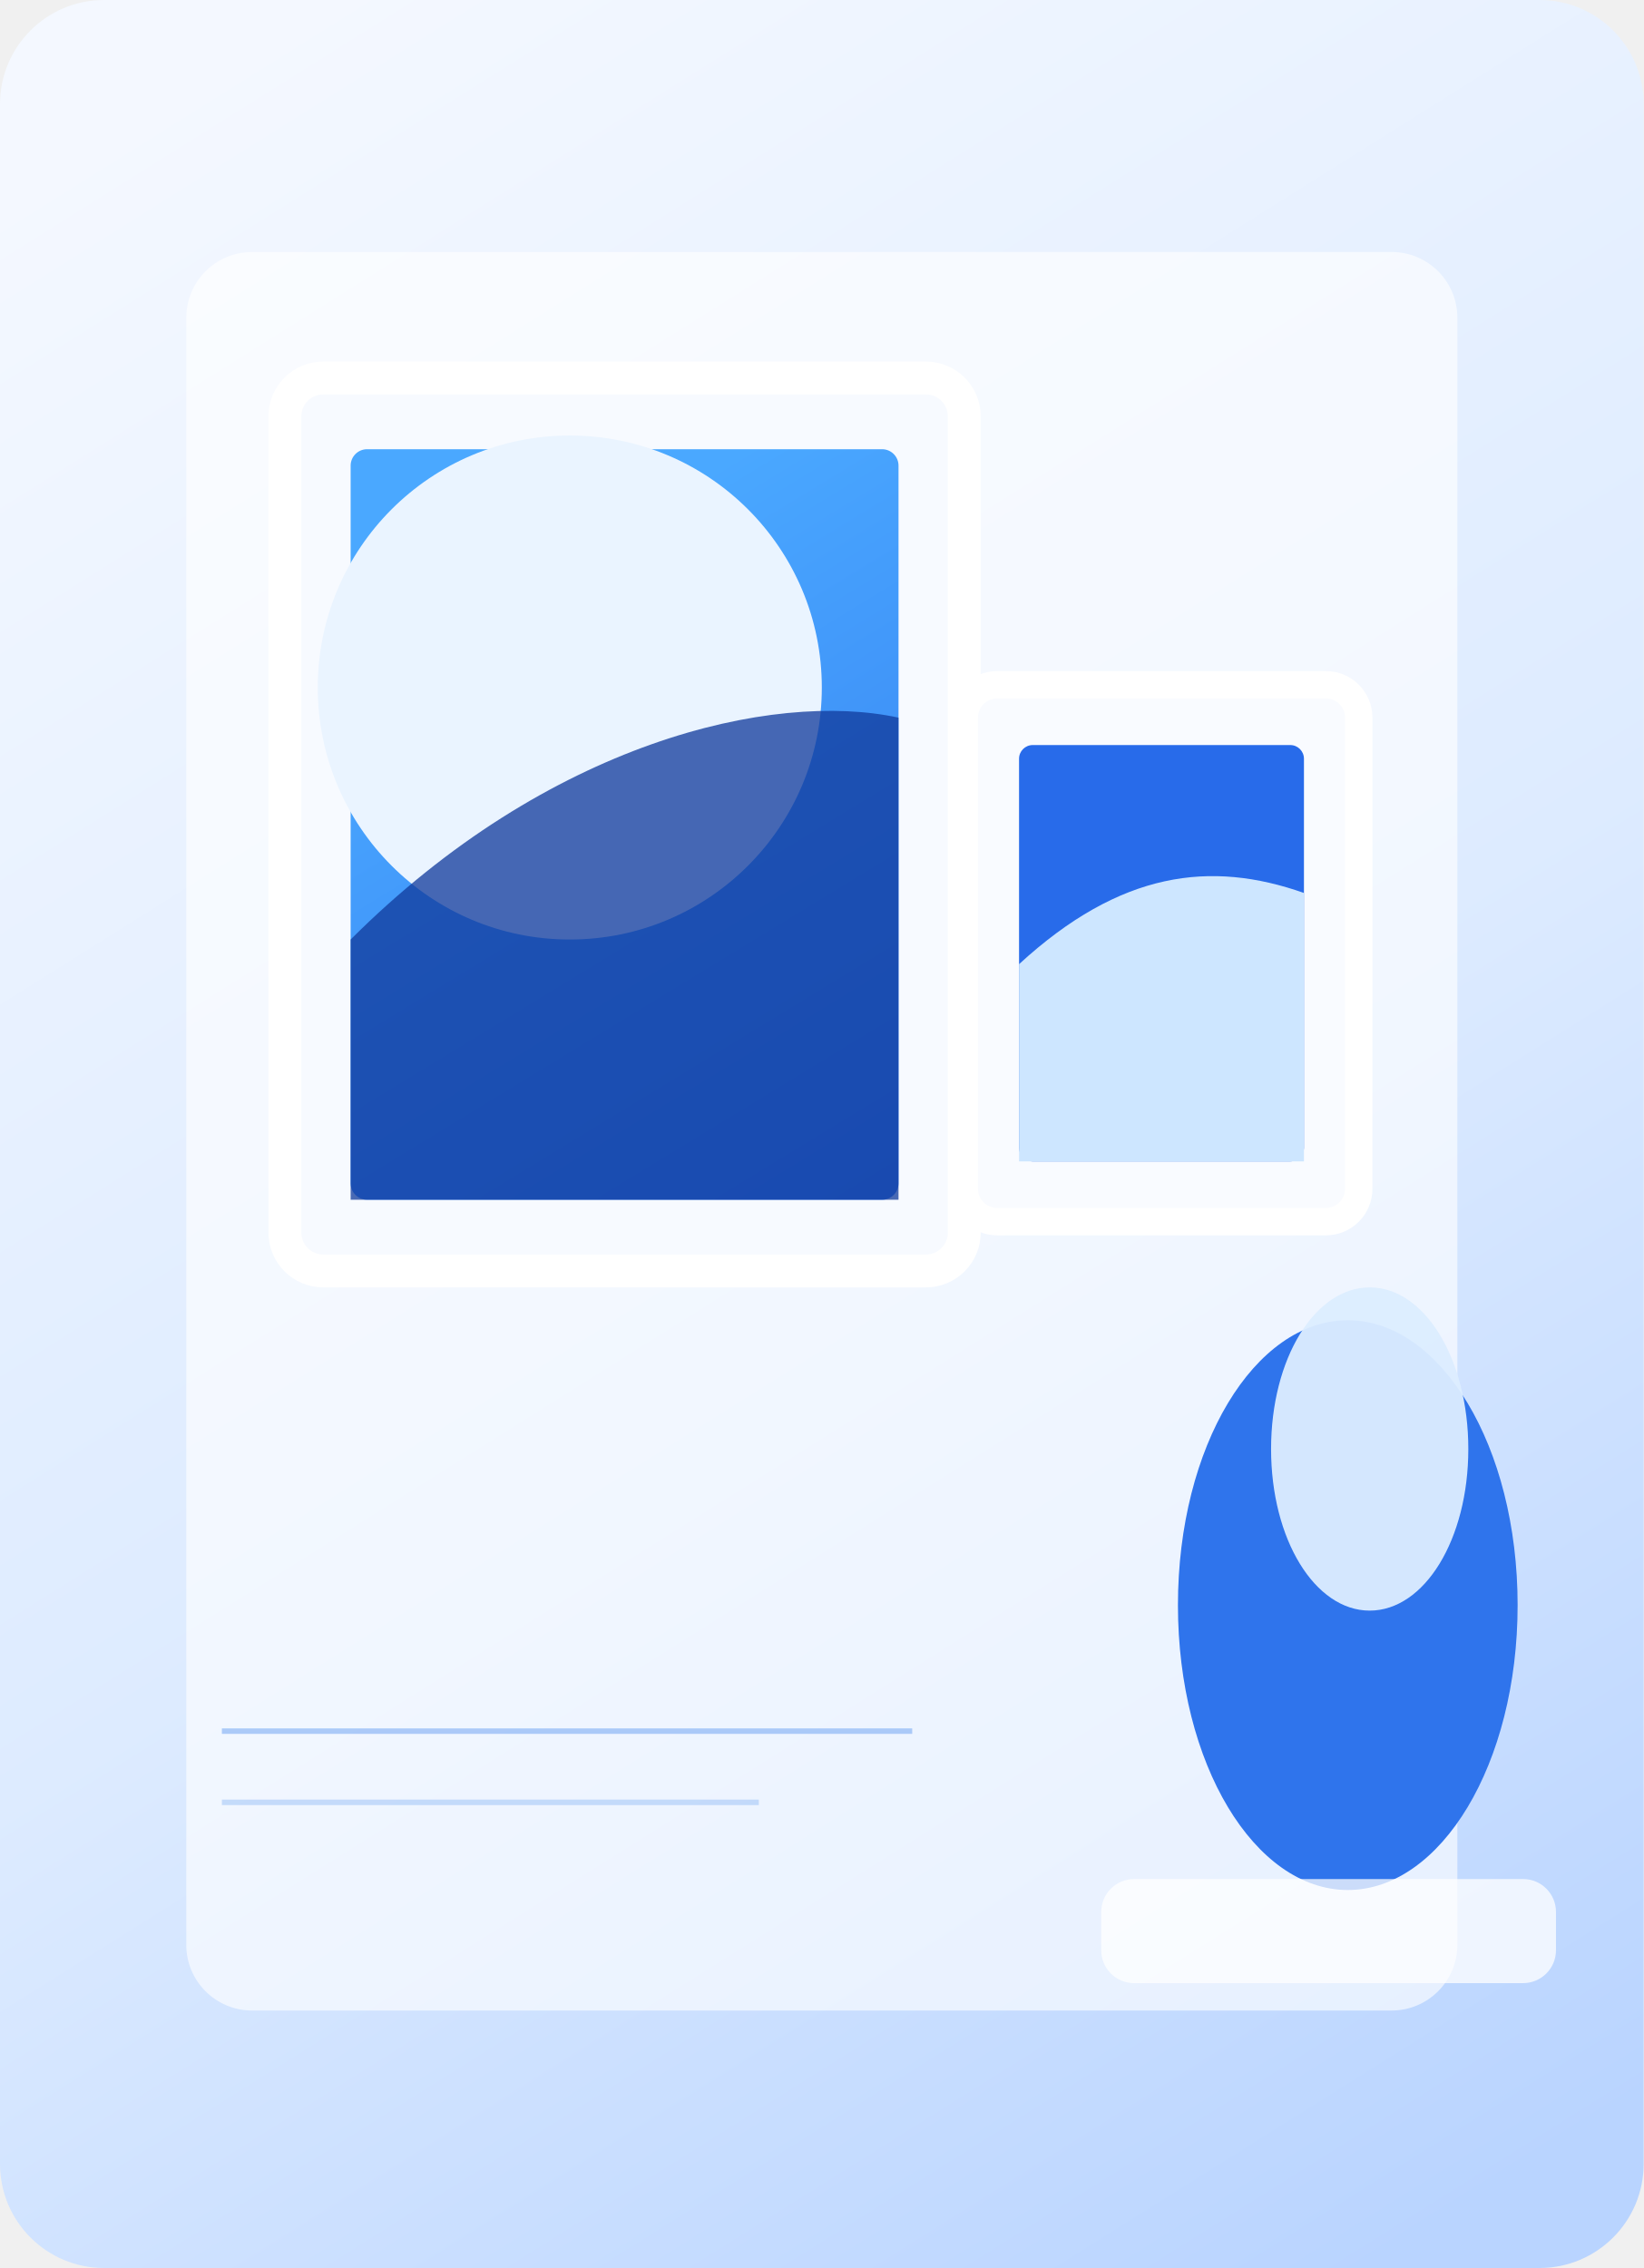
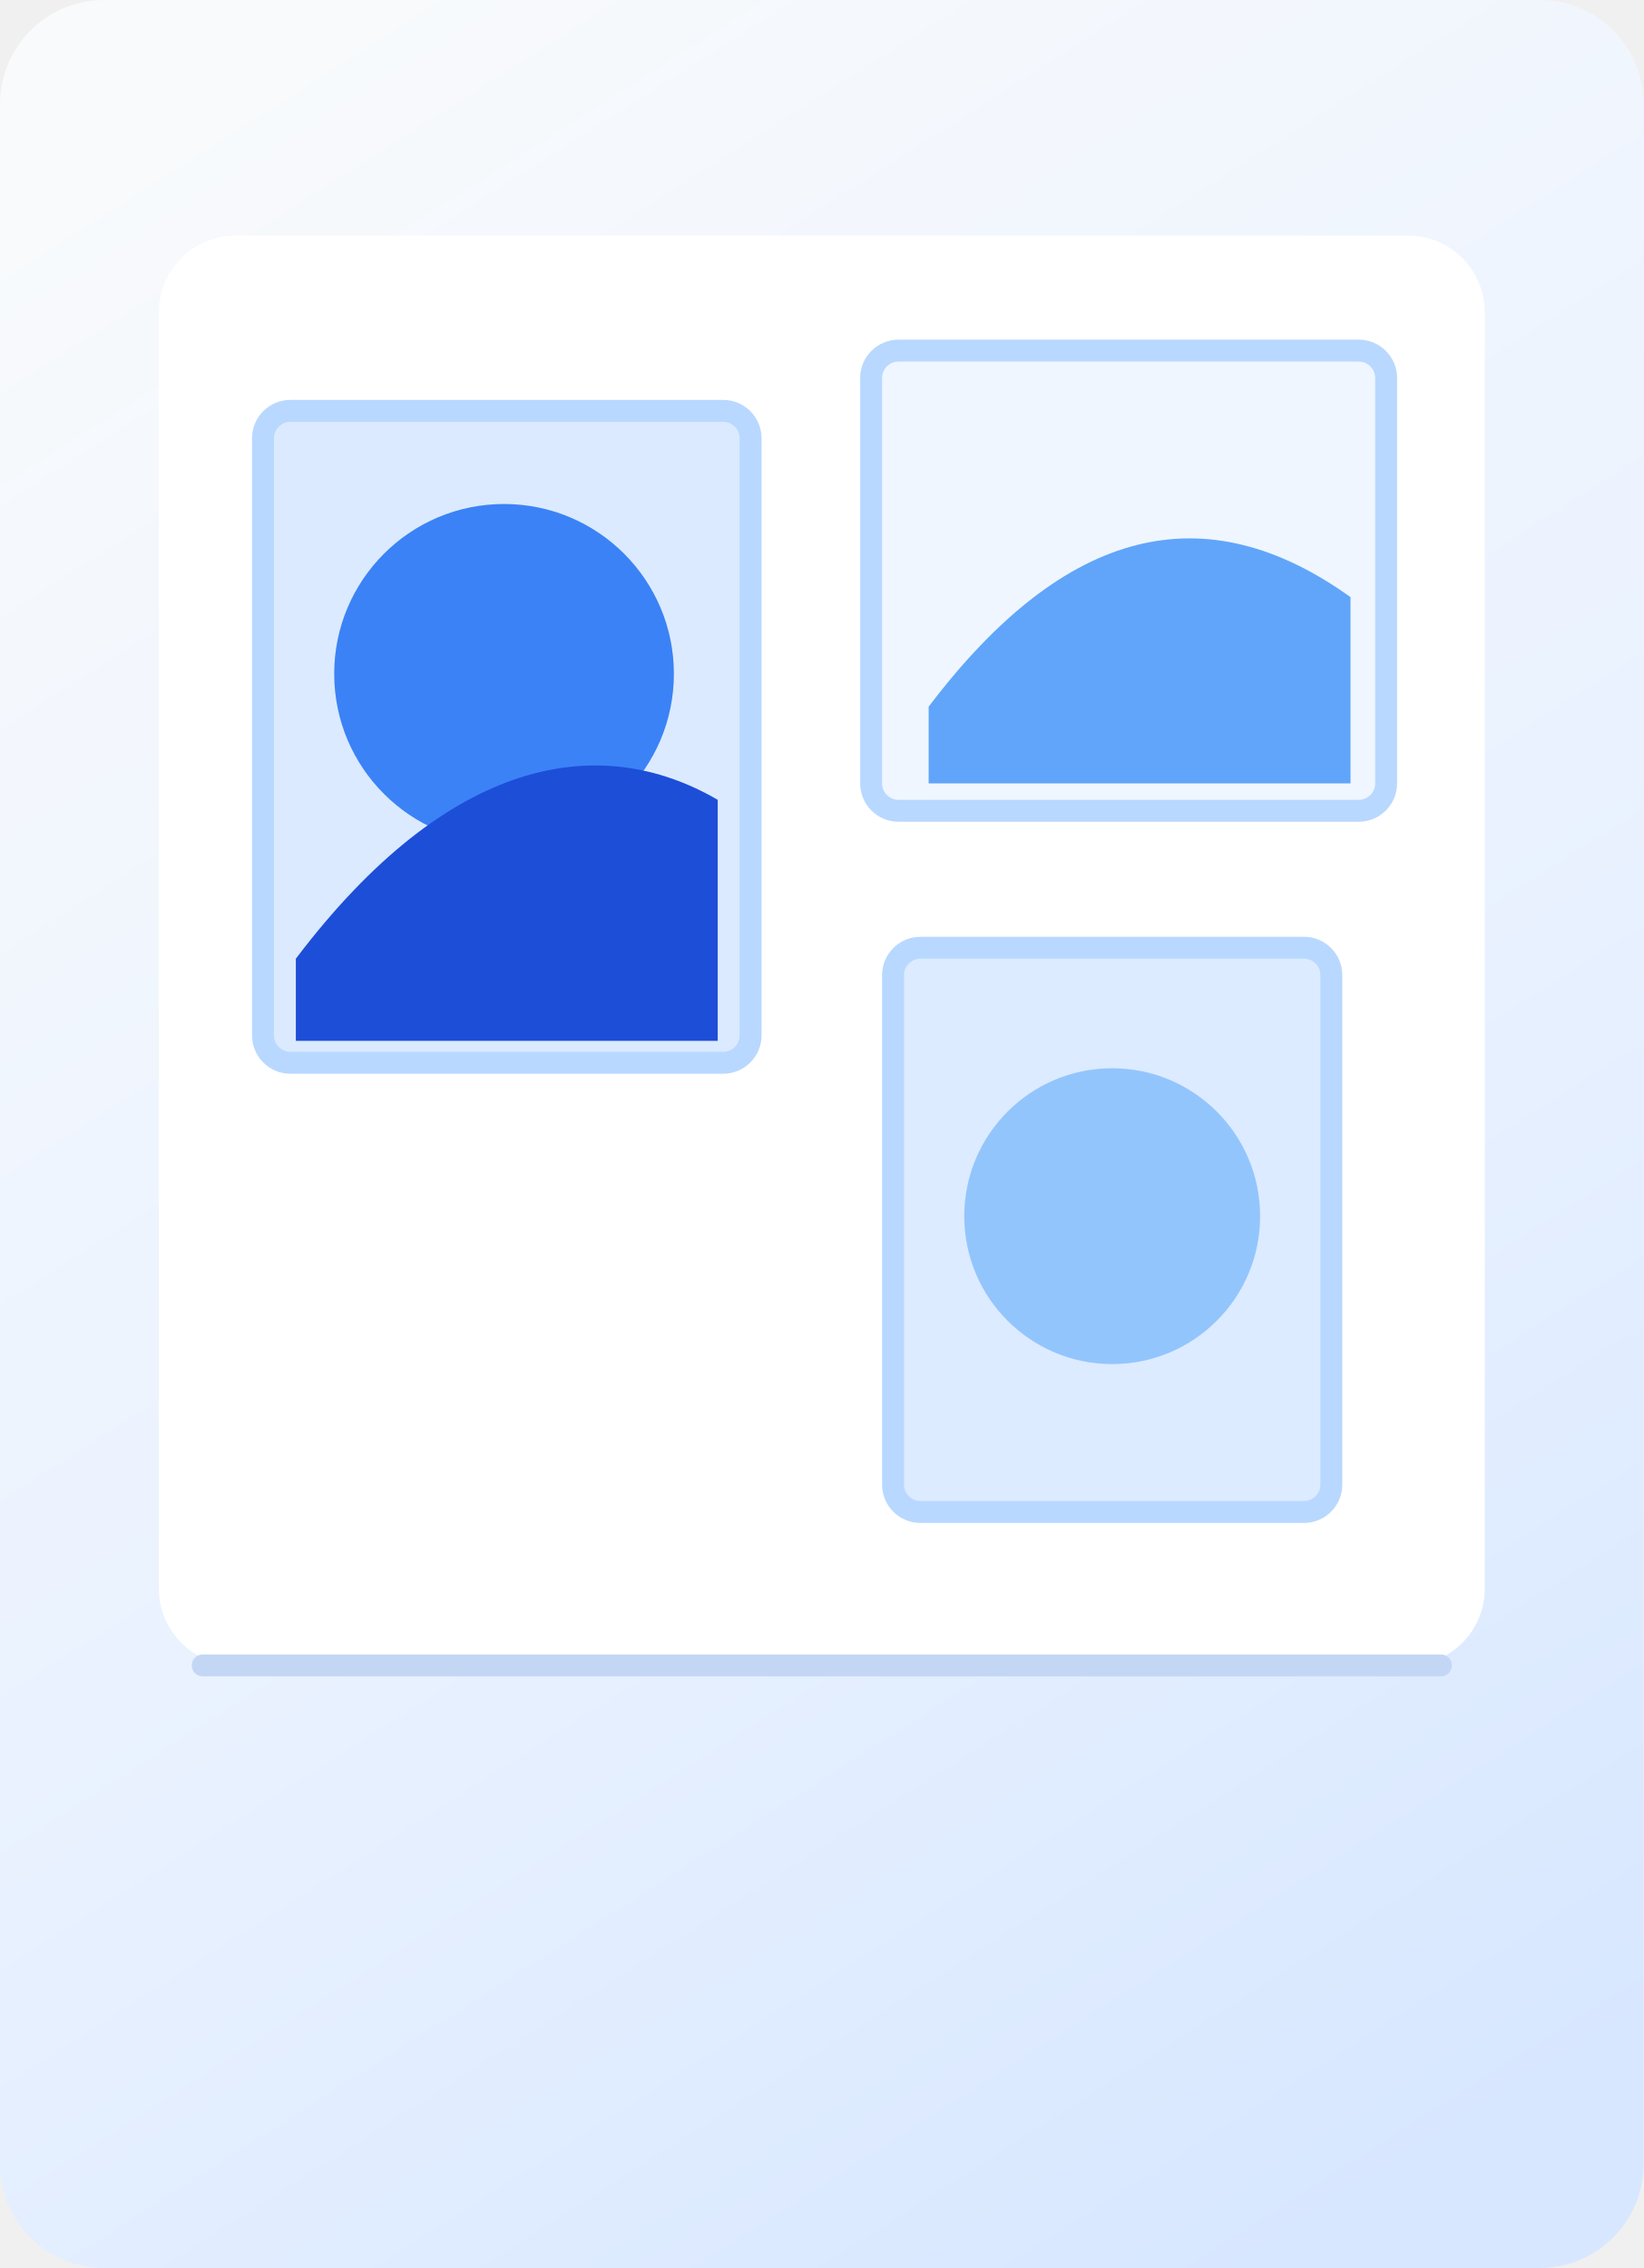
<svg xmlns="http://www.w3.org/2000/svg" viewBox="0 0 600 828" fill="none">
  <defs>
-     <linearGradient id="bg" x1="58" y1="36" x2="540" y2="804" gradientUnits="userSpaceOnUse">
-       <stop stop-color="#F4F8FF" />
-       <stop offset="0.55" stop-color="#DDEBFF" />
-       <stop offset="1" stop-color="#B9D4FF" />
-     </linearGradient>
-     <linearGradient id="blue" x1="206" y1="204" x2="420" y2="555" gradientUnits="userSpaceOnUse">
-       <stop stop-color="#4AA8FF" />
-       <stop offset="1" stop-color="#245FE7" />
+     <linearGradient id="bg" x1="60" y1="44" x2="532" y2="786" gradientUnits="userSpaceOnUse">
+       <stop stop-color="#F8FAFC" />
+       <stop offset="0.55" stop-color="#EAF2FF" />
+       <stop offset="1" stop-color="#D7E7FF" />
    </linearGradient>
  </defs>
  <rect width="600" height="828" rx="38" fill="url(#bg)" />
-   <rect x="68" y="92" width="464" height="642" rx="24" fill="#FFFFFF" fill-opacity="0.62" />
-   <rect x="104" y="138" width="248" height="326" rx="14" fill="#F7FAFF" stroke="#FFFFFF" stroke-width="12" />
-   <rect x="128" y="164" width="200" height="274" rx="6" fill="url(#blue)" />
-   <circle cx="208" cy="251" r="92" fill="#EAF4FF" />
-   <path d="M128 343c72-72 154-91 200-81v176H128v-95Z" fill="#123C9C" fill-opacity="0.76" />
-   <rect x="352" y="250" width="144" height="196" rx="12" fill="#F9FBFF" stroke="#FFFFFF" stroke-width="10" />
-   <rect x="372" y="272" width="104" height="152" rx="5" fill="#286BEA" />
-   <path d="M372 352c37-34 70-38 104-26v98H372v-72Z" fill="#CDE6FF" />
-   <path d="M430 586c0-58 28-104 62-104s62 46 62 104-28 104-62 104-62-46-62-104Z" fill="#2F74EC" />
-   <path d="M464 529c0-33 16-59 36-59s36 26 36 59-16 59-36 59-36-26-36-59Z" fill="#DDEEFF" fill-opacity="0.95" />
-   <rect x="402" y="686" width="166" height="38" rx="12" fill="#FFFFFF" fill-opacity="0.75" />
-   <path d="M81 632h252" stroke="#8DB7F5" stroke-width="2" opacity="0.7" />
-   <path d="M81 658h196" stroke="#8DB7F5" stroke-width="2" opacity="0.45" />
+   <rect x="58" y="86" width="484" height="522" rx="28" fill="#fff" />
+   <rect x="96" y="150" width="178" height="238" rx="10" fill="#DBEAFE" stroke="#B8D8FF" stroke-width="8" />
+   <rect x="318" y="128" width="188" height="168" rx="10" fill="#EFF6FF" stroke="#B8D8FF" stroke-width="8" />
+   <rect x="326" y="346" width="160" height="206" rx="10" fill="#DCEBFF" stroke="#B8D8FF" stroke-width="8" />
+   <circle cx="184" cy="246" r="62" fill="#3B82F6" />
+   <path d="M108 350c56-74 111-83 154-58v88H108v-30Z" fill="#1D4ED8" />
+   <path d="M339 258c50-66 101-78 154-40v68H339v-28Z" fill="#60A5FA" />
+   <circle cx="406" cy="444" r="54" fill="#93C5FD" />
+   <path d="M74 608h452" stroke="#C3D7F5" stroke-width="8" stroke-linecap="round" />
</svg>
